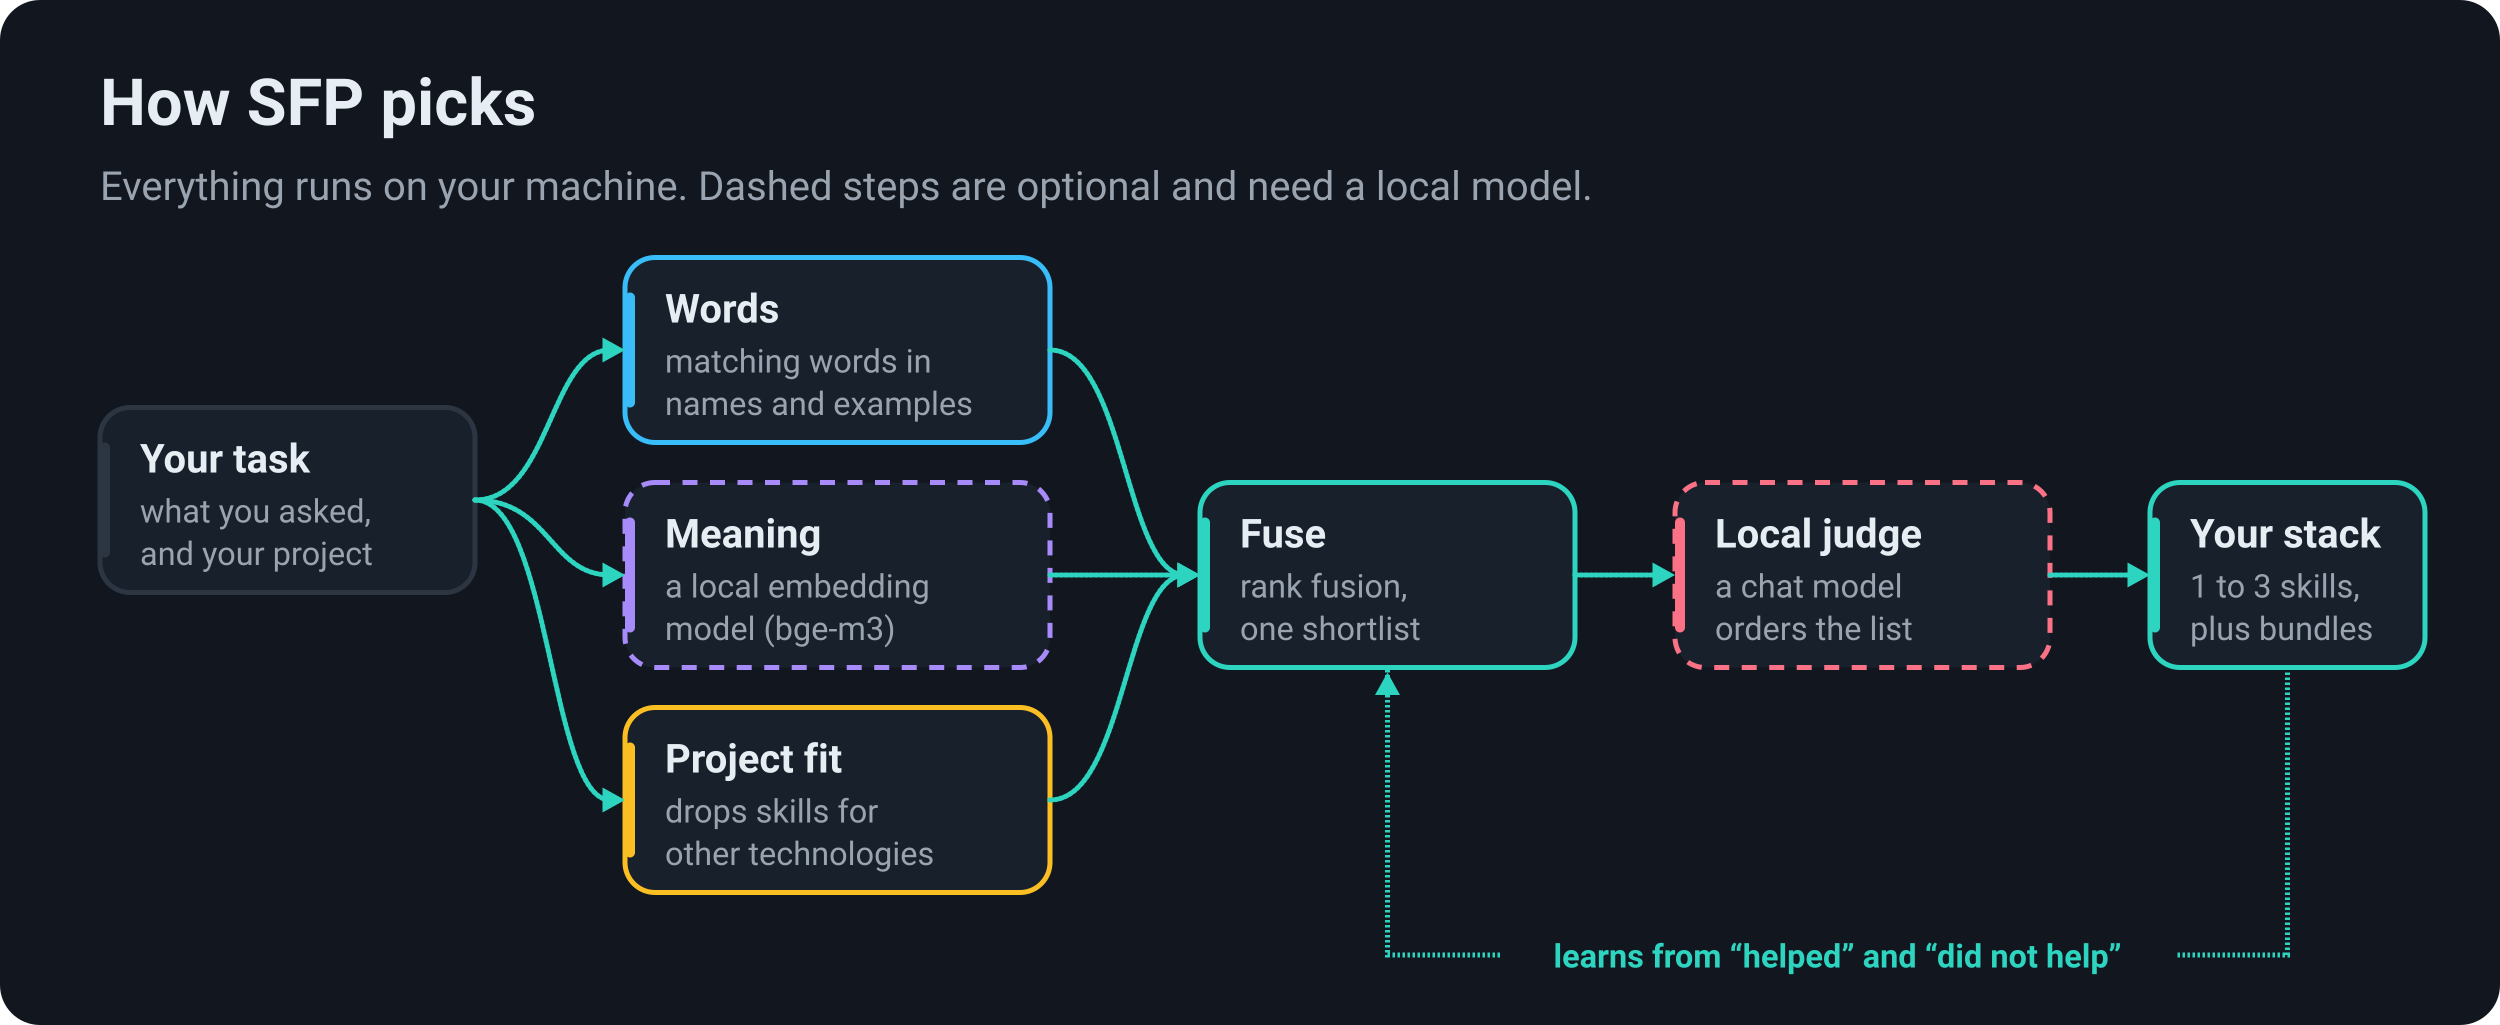
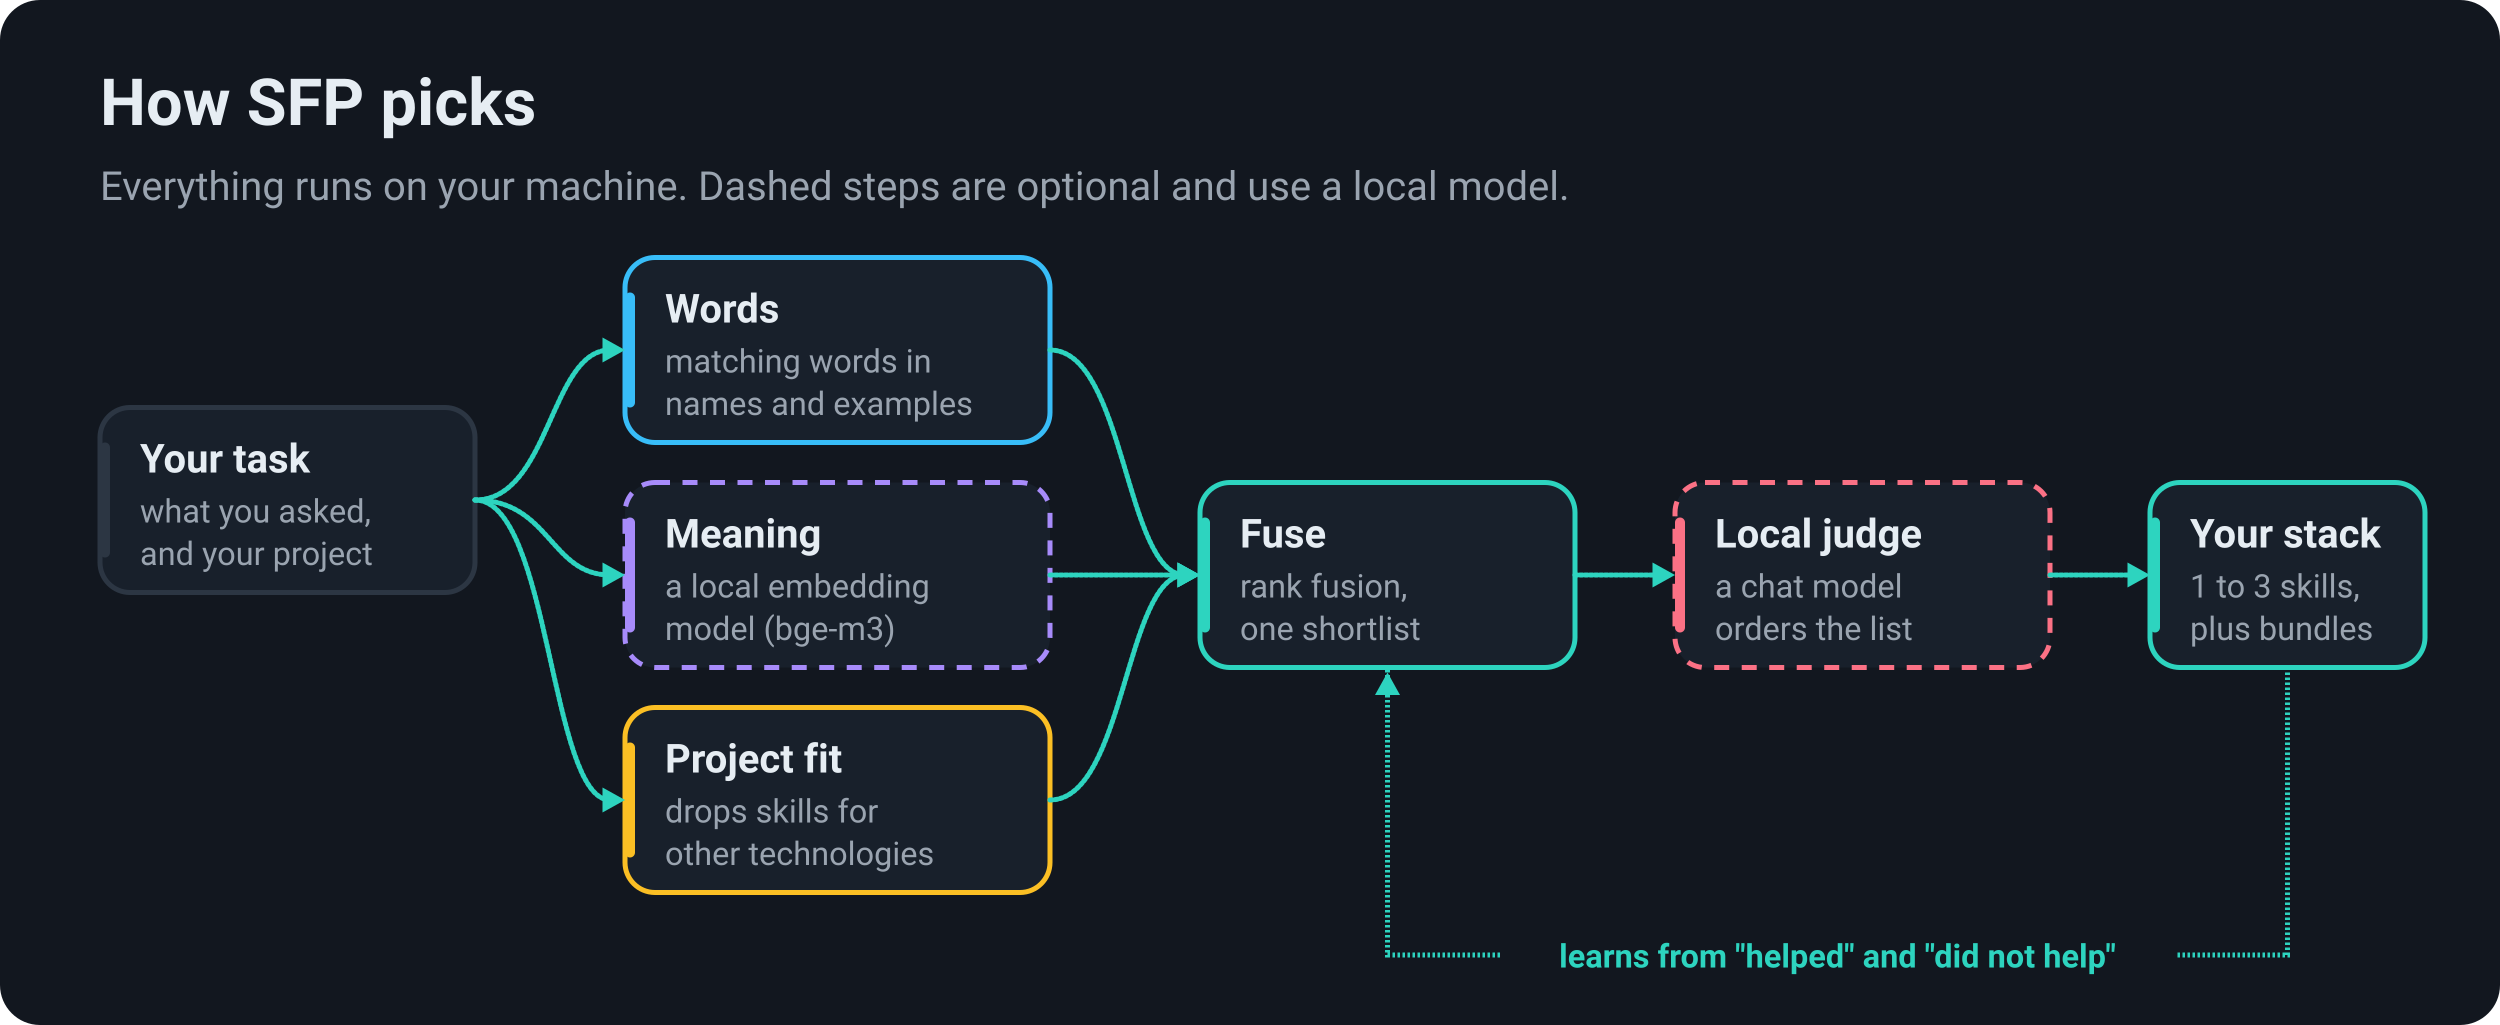
<svg xmlns="http://www.w3.org/2000/svg" width="1000" height="410" viewBox="0 0 1000 410" role="img" aria-labelledby="t d">
  <style>
text{font-family:ui-sans-serif, system-ui, -apple-system, 'Segoe UI', Roboto, 'Helvetica Neue', Arial, sans-serif}
.mono{font-family:ui-monospace, SFMono-Regular, 'SF Mono', Menlo, Consolas, 'Liberation Mono', monospace}
.draw{stroke-dasharray:1;stroke-dashoffset:0;animation:draw 1.1s cubic-bezier(.23,1,.32,1) both}
.rise{animation:rise .7s cubic-bezier(.23,1,.32,1) both}
.fade{animation:fade .8s ease-out both}
.grow{transform-box:fill-box;transform-origin:left center;animation:grow 1.1s cubic-bezier(.23,1,.32,1) both}
.pop{transform-box:fill-box;transform-origin:center;animation:pop .5s cubic-bezier(.23,1,.32,1) both}
.glow{animation:glow 2.6s ease-in-out infinite}
.blink{animation:blink 1s steps(1) infinite}
@keyframes draw{from{stroke-dashoffset:1}to{stroke-dashoffset:0}}
@keyframes rise{from{opacity:0;transform:translateY(10px)}to{opacity:1;transform:none}}
@keyframes fade{from{opacity:0}to{opacity:1}}
@keyframes grow{from{transform:scaleX(0)}to{transform:scaleX(1)}}
@keyframes pop{from{opacity:0;transform:scale(.6)}to{opacity:1;transform:scale(1)}}
@keyframes glow{0%,100%{opacity:.45}50%{opacity:1}}
@keyframes blink{0%{opacity:1}50%{opacity:0}}
@media (prefers-reduced-motion:reduce){*{animation:none!important}.pulse,.cover{display:none}}
</style>
  <rect width="1000" height="410" rx="16" fill="#12171f" />
  <text x="40" y="50" font-size="26" font-weight="700" fill="#e6edf3" text-anchor="start" class="rise">How SFP picks</text>
-   <text x="40" y="80" font-size="16" font-weight="400" fill="#9aa4b0" text-anchor="start" class="rise" style="animation-delay:0.10s">Everything runs on your machine. Dashed steps are optional and need a local model.</text>
+   <text x="40" y="80" font-size="16" font-weight="400" fill="#9aa4b0" text-anchor="start" class="rise" style="animation-delay:0.10s">Everything runs on your machine. Dashed steps are optional and use a local model.</text>
  <g class="rise" style="animation-delay:0.20s">
    <rect x="40" y="163.0" width="150" height="74" rx="12" fill="#18202b" stroke="#2c3643" stroke-width="2" />
    <rect x="40" y="177.0" width="4" height="46" rx="2" fill="#2c3643" />
    <text x="56" y="189.0" font-size="16" font-weight="700" fill="#e6edf3" text-anchor="start">Your task</text>
    <text x="56" y="209.0" font-size="13" font-weight="400" fill="#9aa4b0" text-anchor="start">what you asked,</text>
    <text x="56" y="226.0" font-size="13" font-weight="400" fill="#9aa4b0" text-anchor="start">and your project</text>
  </g>
  <g class="rise" style="animation-delay:0.32s">
    <rect x="250" y="103.0" width="170" height="74" rx="12" fill="#18202b" stroke="#38bdf8" stroke-width="2" />
    <rect x="250" y="117.0" width="4" height="46" rx="2" fill="#38bdf8" />
    <text x="266" y="129.0" font-size="16" font-weight="700" fill="#e6edf3" text-anchor="start">Words</text>
    <text x="266" y="149.0" font-size="13" font-weight="400" fill="#9aa4b0" text-anchor="start">matching words in</text>
    <text x="266" y="166.0" font-size="13" font-weight="400" fill="#9aa4b0" text-anchor="start">names and examples</text>
  </g>
  <g class="rise" style="animation-delay:0.44s">
    <rect x="250" y="193.0" width="170" height="74" rx="12" fill="#18202b" stroke="#a78bfa" stroke-width="2" stroke-dasharray="6 5" />
    <rect x="250" y="207.0" width="4" height="46" rx="2" fill="#a78bfa" />
    <text x="266" y="219.0" font-size="16" font-weight="700" fill="#e6edf3" text-anchor="start">Meaning</text>
    <text x="266" y="239.0" font-size="13" font-weight="400" fill="#9aa4b0" text-anchor="start">a local embedding</text>
    <text x="266" y="256.0" font-size="13" font-weight="400" fill="#9aa4b0" text-anchor="start">model (bge-m3)</text>
  </g>
  <g class="rise" style="animation-delay:0.56s">
    <rect x="250" y="283.0" width="170" height="74" rx="12" fill="#18202b" stroke="#fbbf24" stroke-width="2" />
    <rect x="250" y="297.0" width="4" height="46" rx="2" fill="#fbbf24" />
    <text x="266" y="309.0" font-size="16" font-weight="700" fill="#e6edf3" text-anchor="start">Project fit</text>
    <text x="266" y="329.0" font-size="13" font-weight="400" fill="#9aa4b0" text-anchor="start">drops skills for</text>
    <text x="266" y="346.0" font-size="13" font-weight="400" fill="#9aa4b0" text-anchor="start">other technologies</text>
  </g>
  <g class="rise" style="animation-delay:0.68s">
    <rect x="480" y="193.0" width="150" height="74" rx="12" fill="#18202b" stroke="#2dd4bf" stroke-width="2" />
    <rect x="480" y="207.0" width="4" height="46" rx="2" fill="#2dd4bf" />
    <text x="496" y="219.0" font-size="16" font-weight="700" fill="#e6edf3" text-anchor="start">Fuse</text>
    <text x="496" y="239.0" font-size="13" font-weight="400" fill="#9aa4b0" text-anchor="start">rank fusion,</text>
    <text x="496" y="256.0" font-size="13" font-weight="400" fill="#9aa4b0" text-anchor="start">one shortlist</text>
  </g>
  <g class="rise" style="animation-delay:0.80s">
    <rect x="670" y="193.0" width="150" height="74" rx="12" fill="#18202b" stroke="#fb7185" stroke-width="2" stroke-dasharray="6 5" />
    <rect x="670" y="207.0" width="4" height="46" rx="2" fill="#fb7185" />
    <text x="686" y="219.0" font-size="16" font-weight="700" fill="#e6edf3" text-anchor="start">Local judge</text>
    <text x="686" y="239.0" font-size="13" font-weight="400" fill="#9aa4b0" text-anchor="start">a chat model</text>
    <text x="686" y="256.0" font-size="13" font-weight="400" fill="#9aa4b0" text-anchor="start">orders the list</text>
  </g>
  <g class="rise" style="animation-delay:0.92s">
    <rect x="860" y="193.0" width="110" height="74" rx="12" fill="#18202b" stroke="#2dd4bf" stroke-width="2" />
    <rect x="860" y="207.0" width="4" height="46" rx="2" fill="#2dd4bf" />
    <text x="876" y="219.0" font-size="16" font-weight="700" fill="#e6edf3" text-anchor="start">Your stack</text>
    <text x="876" y="239.0" font-size="13" font-weight="400" fill="#9aa4b0" text-anchor="start">1 to 3 skills,</text>
    <text x="876" y="256.0" font-size="13" font-weight="400" fill="#9aa4b0" text-anchor="start">plus bundles</text>
  </g>
  <path class="draw" pathLength="1" d="M190 200 C220.0 200 220.0 140 244 140" fill="none" stroke="#2dd4bf" stroke-width="2" stroke-linecap="round" style="animation-delay:1.00s" />
  <path class="fade" d="M250 140 l-9 -5 v10 z" fill="#2dd4bf" style="animation-delay:1.80s" />
  <path class="draw" pathLength="1" d="M190 200 C220.0 200 220.0 230 244 230" fill="none" stroke="#2dd4bf" stroke-width="2" stroke-linecap="round" style="animation-delay:1.18s" />
  <path class="fade" d="M250 230 l-9 -5 v10 z" fill="#2dd4bf" style="animation-delay:1.98s" />
  <path class="draw" pathLength="1" d="M190 200 C220.0 200 220.0 320 244 320" fill="none" stroke="#2dd4bf" stroke-width="2" stroke-linecap="round" style="animation-delay:1.36s" />
  <path class="fade" d="M250 320 l-9 -5 v10 z" fill="#2dd4bf" style="animation-delay:2.16s" />
  <path class="draw" pathLength="1" d="M420 140 C450.0 140 450.0 230 474 230" fill="none" stroke="#2dd4bf" stroke-width="2" stroke-linecap="round" style="animation-delay:1.54s" />
  <path class="fade" d="M480 230 l-9 -5 v10 z" fill="#2dd4bf" style="animation-delay:2.34s" />
  <path class="draw" pathLength="1" d="M420 230 C450.0 230 450.0 230 474 230" fill="none" stroke="#2dd4bf" stroke-width="2" stroke-linecap="round" style="animation-delay:1.72s" />
  <path class="fade" d="M480 230 l-9 -5 v10 z" fill="#2dd4bf" style="animation-delay:2.52s" />
  <path class="draw" pathLength="1" d="M420 320 C450.0 320 450.0 230 474 230" fill="none" stroke="#2dd4bf" stroke-width="2" stroke-linecap="round" style="animation-delay:1.90s" />
  <path class="fade" d="M480 230 l-9 -5 v10 z" fill="#2dd4bf" style="animation-delay:2.70s" />
  <path class="draw" pathLength="1" d="M630 230 C650.0 230 650.0 230 664 230" fill="none" stroke="#2dd4bf" stroke-width="2" stroke-linecap="round" style="animation-delay:2.08s" />
  <path class="fade" d="M670 230 l-9 -5 v10 z" fill="#2dd4bf" style="animation-delay:2.88s" />
  <path class="draw" pathLength="1" d="M820 230 C840.0 230 840.0 230 854 230" fill="none" stroke="#2dd4bf" stroke-width="2" stroke-linecap="round" style="animation-delay:2.26s" />
  <path class="fade" d="M860 230 l-9 -5 v10 z" fill="#2dd4bf" style="animation-delay:3.06s" />
  <circle class="pulse" r="4" fill="#2dd4bf" opacity="0">
    <animateMotion path="M190 200 C220.0 200 220.0 140 244 140" dur="2.0s" begin="2.6s" repeatCount="indefinite" />
    <animate attributeName="opacity" values="0;1;1;0" keyTimes="0;.1;.85;1" dur="2.0s" begin="2.6s" repeatCount="indefinite" />
  </circle>
  <circle class="pulse" r="4" fill="#2dd4bf" opacity="0">
    <animateMotion path="M190 200 C220.0 200 220.0 230 244 230" dur="2.0s" begin="2.9s" repeatCount="indefinite" />
    <animate attributeName="opacity" values="0;1;1;0" keyTimes="0;.1;.85;1" dur="2.0s" begin="2.9s" repeatCount="indefinite" />
  </circle>
  <circle class="pulse" r="4" fill="#2dd4bf" opacity="0">
    <animateMotion path="M190 200 C220.0 200 220.0 320 244 320" dur="2.0s" begin="3.2s" repeatCount="indefinite" />
    <animate attributeName="opacity" values="0;1;1;0" keyTimes="0;.1;.85;1" dur="2.0s" begin="3.2s" repeatCount="indefinite" />
  </circle>
  <circle class="pulse" r="4" fill="#2dd4bf" opacity="0">
    <animateMotion path="M420 140 C450.0 140 450.0 230 474 230" dur="2.0s" begin="3.5s" repeatCount="indefinite" />
    <animate attributeName="opacity" values="0;1;1;0" keyTimes="0;.1;.85;1" dur="2.0s" begin="3.5s" repeatCount="indefinite" />
  </circle>
  <circle class="pulse" r="4" fill="#2dd4bf" opacity="0">
    <animateMotion path="M420 230 C450.0 230 450.0 230 474 230" dur="2.0s" begin="2.6s" repeatCount="indefinite" />
    <animate attributeName="opacity" values="0;1;1;0" keyTimes="0;.1;.85;1" dur="2.0s" begin="2.6s" repeatCount="indefinite" />
  </circle>
  <circle class="pulse" r="4" fill="#2dd4bf" opacity="0">
    <animateMotion path="M420 320 C450.0 320 450.0 230 474 230" dur="2.0s" begin="2.9s" repeatCount="indefinite" />
    <animate attributeName="opacity" values="0;1;1;0" keyTimes="0;.1;.85;1" dur="2.0s" begin="2.9s" repeatCount="indefinite" />
  </circle>
  <circle class="pulse" r="4" fill="#2dd4bf" opacity="0">
    <animateMotion path="M630 230 C650.0 230 650.0 230 664 230" dur="2.0s" begin="3.2s" repeatCount="indefinite" />
    <animate attributeName="opacity" values="0;1;1;0" keyTimes="0;.1;.85;1" dur="2.0s" begin="3.2s" repeatCount="indefinite" />
  </circle>
  <circle class="pulse" r="4" fill="#2dd4bf" opacity="0">
    <animateMotion path="M820 230 C840.0 230 840.0 230 854 230" dur="2.0s" begin="3.5s" repeatCount="indefinite" />
    <animate attributeName="opacity" values="0;1;1;0" keyTimes="0;.1;.85;1" dur="2.0s" begin="3.5s" repeatCount="indefinite" />
  </circle>
  <path class="draw" pathLength="1" d="M915 267 V382 H555 V267" fill="none" stroke="#2dd4bf" stroke-width="2" stroke-dasharray="1" style="animation-delay:2.60s" />
  <path class="fade" d="M555 269 l-5 9 h10 z" fill="#2dd4bf" style="animation-delay:3.20s" />
  <rect x="600" y="370" width="270" height="24" fill="#12171f" />
-   <text x="735" y="387" font-size="13" font-weight="600" fill="#2dd4bf" text-anchor="middle" class="fade" style="animation-delay:3.00s">learns from “helped” and “did not help”</text>
+   <text x="735" y="387" font-size="13" font-weight="600" fill="#2dd4bf" text-anchor="middle" class="fade" style="animation-delay:3.00s">learns from "helped" and "did not help"</text>
</svg>
